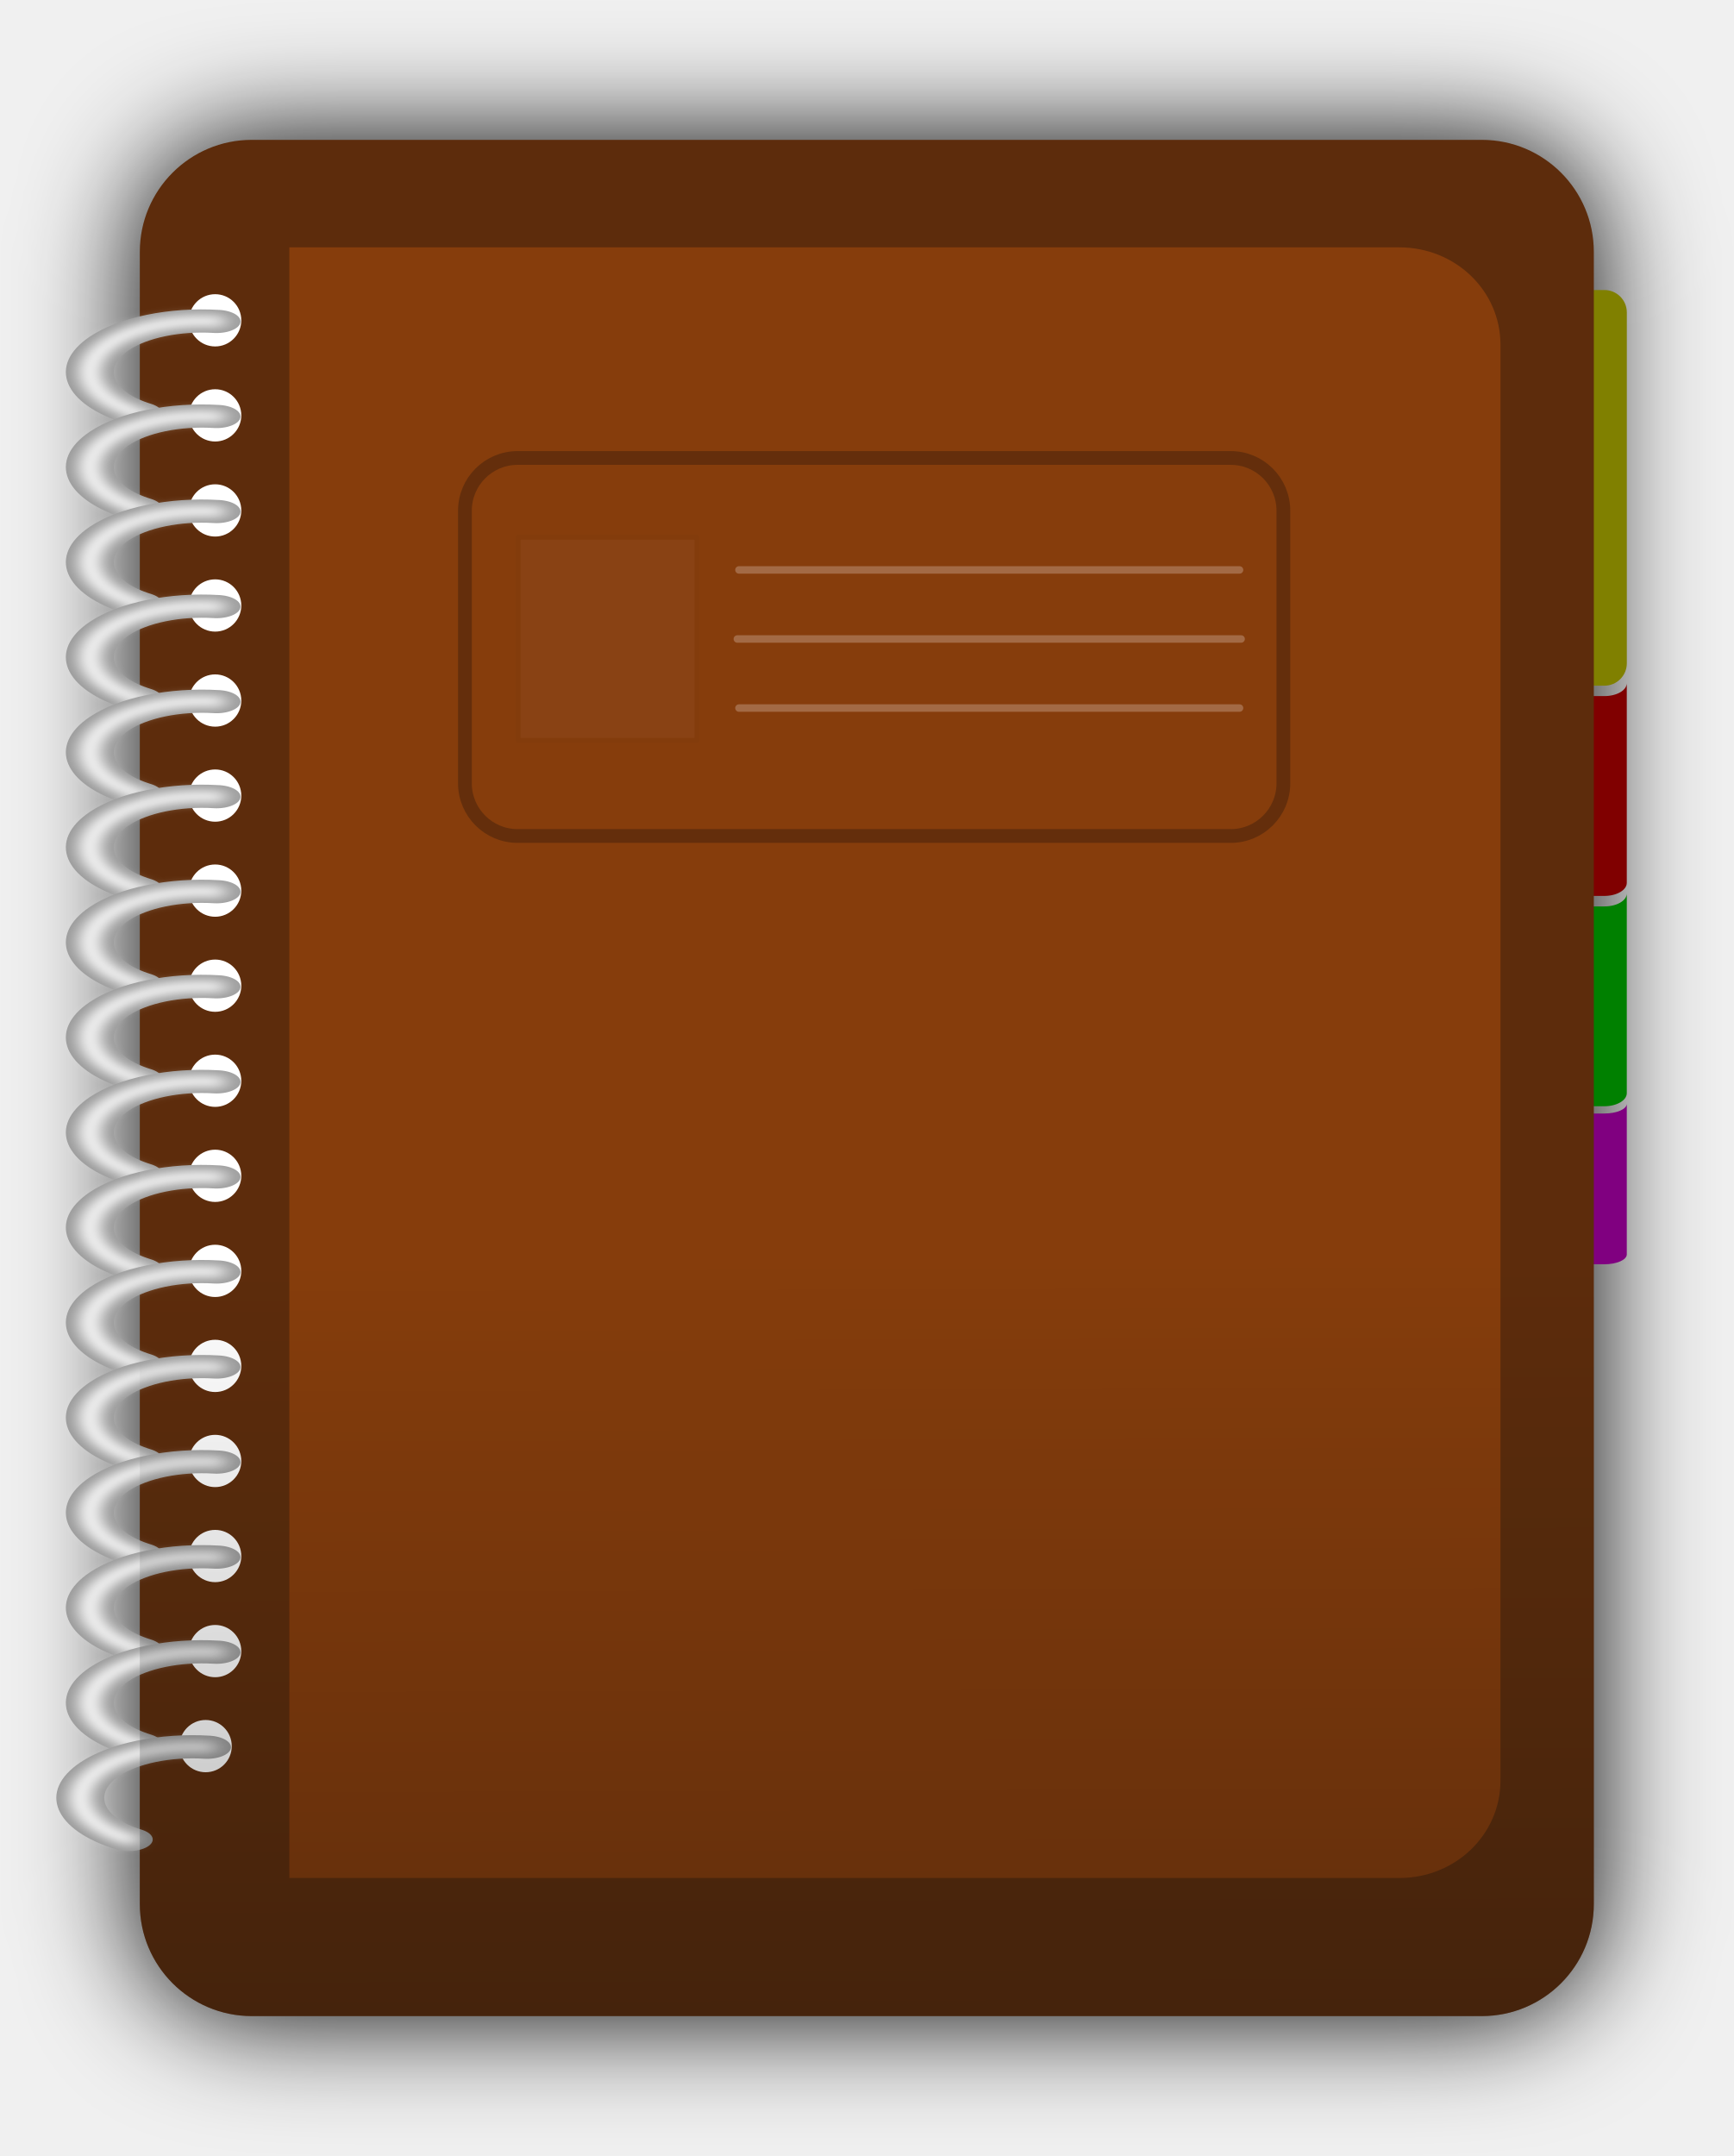
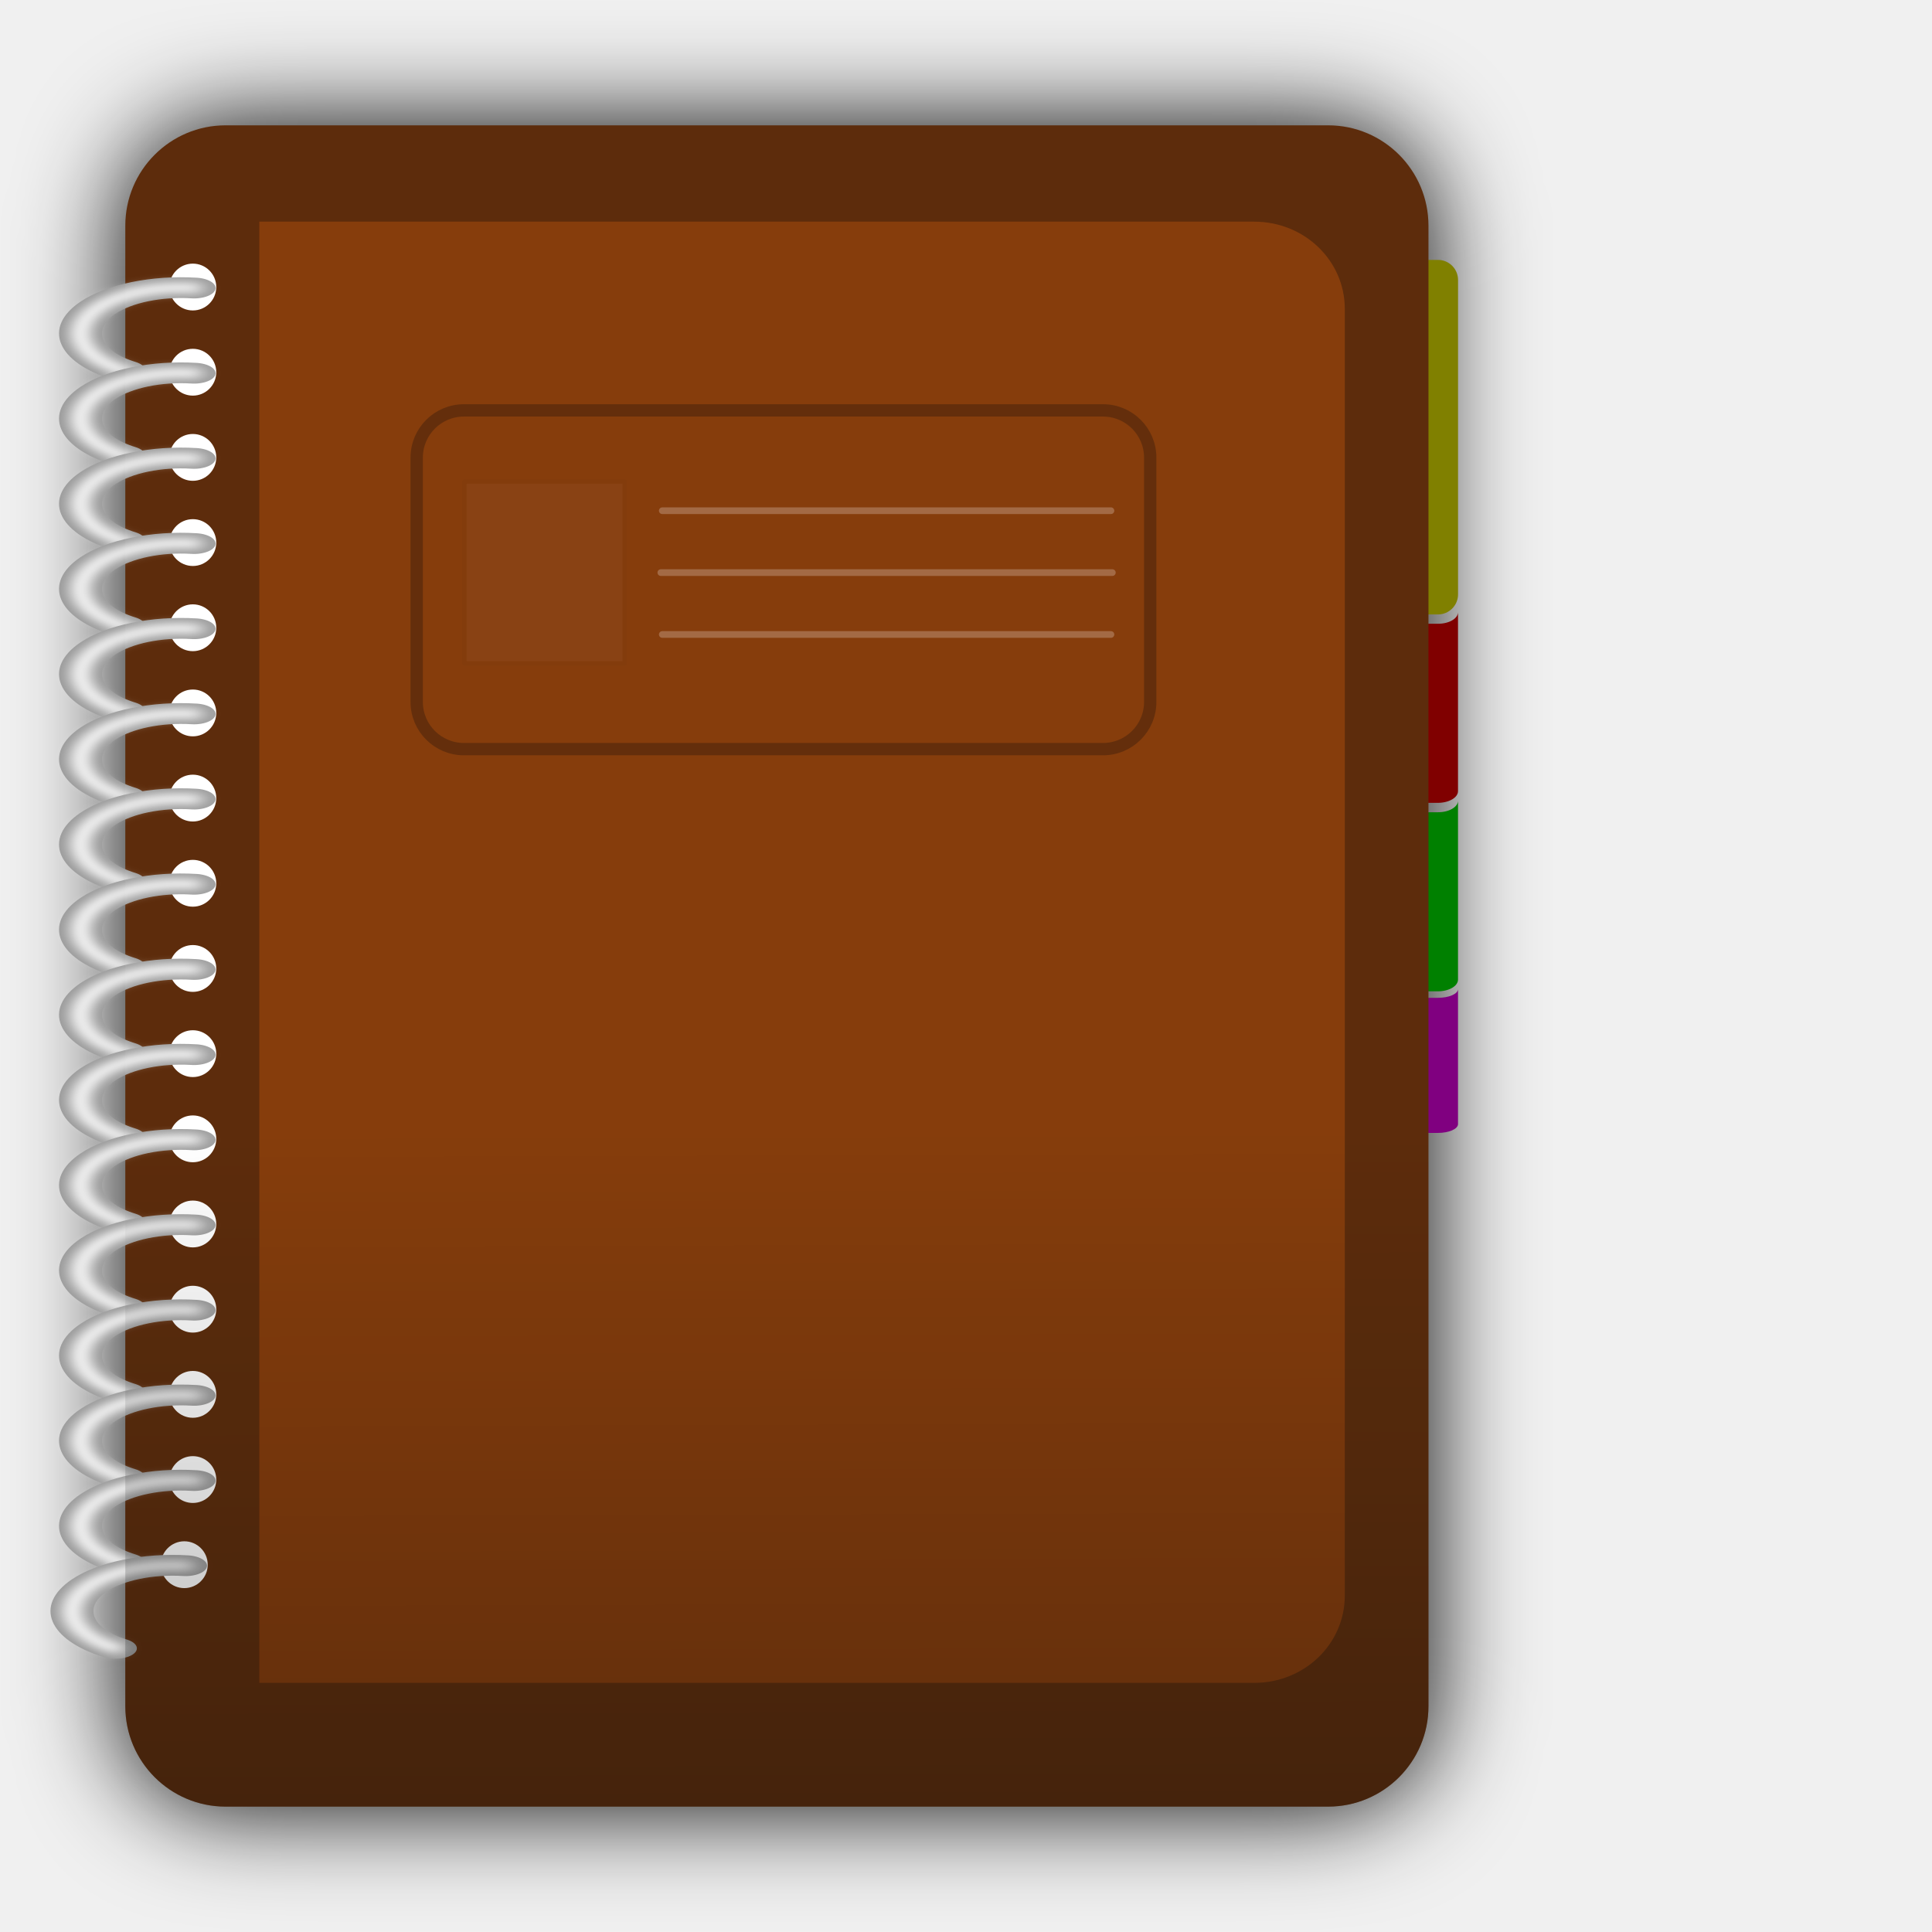
- <svg xmlns="http://www.w3.org/2000/svg" id="svg2" viewBox="0 0 150.51 187.14" version="1.1">
+ <svg xmlns="http://www.w3.org/2000/svg" id="svg2" viewBox="0 0 187.14 187.14" version="1.1">
  <defs id="defs4">
    <filter id="filter3788" height="1.484" width="1.174" color-interpolation-filters="sRGB" y="-.242" x="-.087">
      <feGaussianBlur id="feGaussianBlur3790" stdDeviation="4.957" />
    </filter>
    <filter id="filter4057" color-interpolation-filters="sRGB">
      <feGaussianBlur id="feGaussianBlur4059" stdDeviation="12.237" />
    </filter>
    <linearGradient id="linearGradient4143" y2="476.36" gradientUnits="userSpaceOnUse" x2="515.66" y1="727.92" x1="516.44">
      <stop id="stop4013" style="stop-color:#000000;stop-opacity:.469" offset="0" />
      <stop id="stop4015" style="stop-color:#000000;stop-opacity:0" offset="1" />
    </linearGradient>
  </defs>
  <g id="layer1" transform="translate(-3.7402 -7.0113)">
    <g id="g4061" transform="matrix(.41341 0 0 .41341 -127.93 -80.191)">
      <rect id="rect4055" style="filter:url(#filter4057);fill-rule:evenodd;fill:#000000" ry="23.51" height="393.93" width="305.33" y="240.3" x="347.86" />
      <rect id="rect4019" style="fill-rule:evenodd;fill:#808000" ry="4.702" height="83.069" width="13.322" y="271.83" x="646.8" />
      <path id="rect4021" d="m646.8 354.36v41.937c0 1.515 2.083 2.745 4.688 2.745h3.906c2.605 0 4.719-1.23 4.719-2.745v-41.937c0 1.515-2.114 2.727-4.719 2.727h-3.906c-2.605 0-4.688-1.211-4.688-2.727z" style="fill-rule:evenodd;fill:#800000" />
      <path id="path4026" style="fill-rule:evenodd;fill:#008000" d="m646.8 398.52v41.937c0 1.515 2.083 2.745 4.688 2.745h3.906c2.605 0 4.719-1.23 4.719-2.745v-41.937c0 1.515-2.114 2.727-4.719 2.727h-3.906c-2.605 0-4.688-1.211-4.688-2.727z" />
      <path id="path4032" d="m646.8 442.67v31.64c0 1.143 2.083 2.071 4.688 2.071h3.906c2.605 0 4.719-0.928 4.719-2.071v-31.64c0 1.143-2.114 2.057-4.719 2.057h-3.906c-2.605 0-4.688-0.914-4.688-2.057z" style="fill-rule:evenodd;fill:#800080" />
      <rect id="rect2985" style="fill-rule:evenodd;fill:#552200" ry="23.51" height="393.93" width="305.33" y="240.3" x="347.86" />
      <g id="g3917" transform="translate(0,6)">
        <g id="g3792" transform="translate(2.7429 -.00011726)">
          <path id="path3780" style="fill-rule:evenodd;fill:#ffffff" d="m409.08 317.28c0 2.597-2.105 4.702-4.702 4.702-2.597 0-4.702-2.105-4.702-4.702 0-2.597 2.105-4.702 4.702-4.702 2.597 0 4.702 2.105 4.702 4.702z" transform="matrix(1.1667 0 0 1.1667 -110.85 -97.982)" />
          <path id="path3766" style="stroke:#999999;stroke-linecap:round;stroke-width:25.146;fill:none" d="m234.72 306.72c-19.003 25.071-53.536 29.028-77.132 8.838-16.274-13.925-23.69-36.464-19.125-58.129" transform="matrix(.033477 .19292 -.39889 .01619 459.28 241.54)" />
          <path id="path3782" style="filter:url(#filter3788);stroke:#ffffff;stroke-linecap:round;stroke-width:10.777;fill:none" d="m234.72 306.72c-19.003 25.071-53.536 29.028-77.132 8.838-16.274-13.925-23.69-36.464-19.125-58.129" transform="matrix(.033477 .19292 -.39889 .01619 459.28 241.54)" />
        </g>
        <g id="g3797" transform="translate(2.7429 19.957)">
          <path id="path3799" style="fill-rule:evenodd;fill:#ffffff" d="m409.08 317.28c0 2.597-2.105 4.702-4.702 4.702-2.597 0-4.702-2.105-4.702-4.702 0-2.597 2.105-4.702 4.702-4.702 2.597 0 4.702 2.105 4.702 4.702z" transform="matrix(1.1667 0 0 1.1667 -110.85 -97.982)" />
          <path id="path3801" style="stroke:#999999;stroke-linecap:round;stroke-width:25.146;fill:none" d="m234.72 306.72c-19.003 25.071-53.536 29.028-77.132 8.838-16.274-13.925-23.69-36.464-19.125-58.129" transform="matrix(.033477 .19292 -.39889 .01619 459.28 241.54)" />
          <path id="path3803" style="filter:url(#filter3788);stroke:#ffffff;stroke-linecap:round;stroke-width:10.777;fill:none" d="m234.72 306.72c-19.003 25.071-53.536 29.028-77.132 8.838-16.274-13.925-23.69-36.464-19.125-58.129" transform="matrix(.033477 .19292 -.39889 .01619 459.28 241.54)" />
        </g>
        <g id="g3805" transform="translate(2.7429 39.915)">
          <path id="path3807" style="fill-rule:evenodd;fill:#ffffff" d="m409.08 317.28c0 2.597-2.105 4.702-4.702 4.702-2.597 0-4.702-2.105-4.702-4.702 0-2.597 2.105-4.702 4.702-4.702 2.597 0 4.702 2.105 4.702 4.702z" transform="matrix(1.1667 0 0 1.1667 -110.85 -97.982)" />
          <path id="path3809" style="stroke:#999999;stroke-linecap:round;stroke-width:25.146;fill:none" d="m234.72 306.72c-19.003 25.071-53.536 29.028-77.132 8.838-16.274-13.925-23.69-36.464-19.125-58.129" transform="matrix(.033477 .19292 -.39889 .01619 459.28 241.54)" />
          <path id="path3811" style="filter:url(#filter3788);stroke:#ffffff;stroke-linecap:round;stroke-width:10.777;fill:none" d="m234.72 306.72c-19.003 25.071-53.536 29.028-77.132 8.838-16.274-13.925-23.69-36.464-19.125-58.129" transform="matrix(.033477 .19292 -.39889 .01619 459.28 241.54)" />
        </g>
        <g id="g3821" transform="translate(2.7429 59.872)">
          <path id="path3823" style="fill-rule:evenodd;fill:#ffffff" d="m409.08 317.28c0 2.597-2.105 4.702-4.702 4.702-2.597 0-4.702-2.105-4.702-4.702 0-2.597 2.105-4.702 4.702-4.702 2.597 0 4.702 2.105 4.702 4.702z" transform="matrix(1.1667 0 0 1.1667 -110.85 -97.982)" />
          <path id="path3825" style="stroke:#999999;stroke-linecap:round;stroke-width:25.146;fill:none" d="m234.72 306.72c-19.003 25.071-53.536 29.028-77.132 8.838-16.274-13.925-23.69-36.464-19.125-58.129" transform="matrix(.033477 .19292 -.39889 .01619 459.28 241.54)" />
          <path id="path3827" style="filter:url(#filter3788);stroke:#ffffff;stroke-linecap:round;stroke-width:10.777;fill:none" d="m234.72 306.72c-19.003 25.071-53.536 29.028-77.132 8.838-16.274-13.925-23.69-36.464-19.125-58.129" transform="matrix(.033477 .19292 -.39889 .01619 459.28 241.54)" />
        </g>
        <g id="g3829" transform="translate(2.7429 79.83)">
          <path id="path3831" style="fill-rule:evenodd;fill:#ffffff" d="m409.08 317.28c0 2.597-2.105 4.702-4.702 4.702-2.597 0-4.702-2.105-4.702-4.702 0-2.597 2.105-4.702 4.702-4.702 2.597 0 4.702 2.105 4.702 4.702z" transform="matrix(1.1667 0 0 1.1667 -110.85 -97.982)" />
          <path id="path3833" style="stroke:#999999;stroke-linecap:round;stroke-width:25.146;fill:none" d="m234.72 306.72c-19.003 25.071-53.536 29.028-77.132 8.838-16.274-13.925-23.69-36.464-19.125-58.129" transform="matrix(.033477 .19292 -.39889 .01619 459.28 241.54)" />
          <path id="path3835" style="filter:url(#filter3788);stroke:#ffffff;stroke-linecap:round;stroke-width:10.777;fill:none" d="m234.72 306.72c-19.003 25.071-53.536 29.028-77.132 8.838-16.274-13.925-23.69-36.464-19.125-58.129" transform="matrix(.033477 .19292 -.39889 .01619 459.28 241.54)" />
        </g>
        <g id="g3837" transform="translate(2.7429 99.787)">
          <path id="path3839" style="fill-rule:evenodd;fill:#ffffff" d="m409.08 317.28c0 2.597-2.105 4.702-4.702 4.702-2.597 0-4.702-2.105-4.702-4.702 0-2.597 2.105-4.702 4.702-4.702 2.597 0 4.702 2.105 4.702 4.702z" transform="matrix(1.1667 0 0 1.1667 -110.85 -97.982)" />
          <path id="path3841" style="stroke:#999999;stroke-linecap:round;stroke-width:25.146;fill:none" d="m234.72 306.72c-19.003 25.071-53.536 29.028-77.132 8.838-16.274-13.925-23.69-36.464-19.125-58.129" transform="matrix(.033477 .19292 -.39889 .01619 459.28 241.54)" />
          <path id="path3843" style="filter:url(#filter3788);stroke:#ffffff;stroke-linecap:round;stroke-width:10.777;fill:none" d="m234.72 306.72c-19.003 25.071-53.536 29.028-77.132 8.838-16.274-13.925-23.69-36.464-19.125-58.129" transform="matrix(.033477 .19292 -.39889 .01619 459.28 241.54)" />
        </g>
        <g id="g3845" transform="translate(2.7429 119.74)">
          <path id="path3847" style="fill-rule:evenodd;fill:#ffffff" d="m409.08 317.28c0 2.597-2.105 4.702-4.702 4.702-2.597 0-4.702-2.105-4.702-4.702 0-2.597 2.105-4.702 4.702-4.702 2.597 0 4.702 2.105 4.702 4.702z" transform="matrix(1.1667 0 0 1.1667 -110.85 -97.982)" />
          <path id="path3849" style="stroke:#999999;stroke-linecap:round;stroke-width:25.146;fill:none" d="m234.72 306.72c-19.003 25.071-53.536 29.028-77.132 8.838-16.274-13.925-23.69-36.464-19.125-58.129" transform="matrix(.033477 .19292 -.39889 .01619 459.28 241.54)" />
          <path id="path3851" style="filter:url(#filter3788);stroke:#ffffff;stroke-linecap:round;stroke-width:10.777;fill:none" d="m234.72 306.72c-19.003 25.071-53.536 29.028-77.132 8.838-16.274-13.925-23.69-36.464-19.125-58.129" transform="matrix(.033477 .19292 -.39889 .01619 459.28 241.54)" />
        </g>
        <g id="g3853" transform="translate(2.7429 139.7)">
          <path id="path3855" style="fill-rule:evenodd;fill:#ffffff" d="m409.08 317.28c0 2.597-2.105 4.702-4.702 4.702-2.597 0-4.702-2.105-4.702-4.702 0-2.597 2.105-4.702 4.702-4.702 2.597 0 4.702 2.105 4.702 4.702z" transform="matrix(1.1667 0 0 1.1667 -110.85 -97.982)" />
          <path id="path3857" style="stroke:#999999;stroke-linecap:round;stroke-width:25.146;fill:none" d="m234.72 306.72c-19.003 25.071-53.536 29.028-77.132 8.838-16.274-13.925-23.69-36.464-19.125-58.129" transform="matrix(.033477 .19292 -.39889 .01619 459.28 241.54)" />
          <path id="path3859" style="filter:url(#filter3788);stroke:#ffffff;stroke-linecap:round;stroke-width:10.777;fill:none" d="m234.72 306.72c-19.003 25.071-53.536 29.028-77.132 8.838-16.274-13.925-23.69-36.464-19.125-58.129" transform="matrix(.033477 .19292 -.39889 .01619 459.28 241.54)" />
        </g>
        <g id="g3861" transform="translate(2.7429 159.66)">
          <path id="path3863" style="fill-rule:evenodd;fill:#ffffff" d="m409.08 317.28c0 2.597-2.105 4.702-4.702 4.702-2.597 0-4.702-2.105-4.702-4.702 0-2.597 2.105-4.702 4.702-4.702 2.597 0 4.702 2.105 4.702 4.702z" transform="matrix(1.1667 0 0 1.1667 -110.85 -97.982)" />
          <path id="path3865" style="stroke:#999999;stroke-linecap:round;stroke-width:25.146;fill:none" d="m234.72 306.72c-19.003 25.071-53.536 29.028-77.132 8.838-16.274-13.925-23.69-36.464-19.125-58.129" transform="matrix(.033477 .19292 -.39889 .01619 459.28 241.54)" />
          <path id="path3867" style="filter:url(#filter3788);stroke:#ffffff;stroke-linecap:round;stroke-width:10.777;fill:none" d="m234.72 306.72c-19.003 25.071-53.536 29.028-77.132 8.838-16.274-13.925-23.69-36.464-19.125-58.129" transform="matrix(.033477 .19292 -.39889 .01619 459.28 241.54)" />
        </g>
        <g id="g3869" transform="translate(2.7429 179.62)">
          <path id="path3871" style="fill-rule:evenodd;fill:#ffffff" d="m409.08 317.28c0 2.597-2.105 4.702-4.702 4.702-2.597 0-4.702-2.105-4.702-4.702 0-2.597 2.105-4.702 4.702-4.702 2.597 0 4.702 2.105 4.702 4.702z" transform="matrix(1.1667 0 0 1.1667 -110.85 -97.982)" />
          <path id="path3873" style="stroke:#999999;stroke-linecap:round;stroke-width:25.146;fill:none" d="m234.72 306.72c-19.003 25.071-53.536 29.028-77.132 8.838-16.274-13.925-23.69-36.464-19.125-58.129" transform="matrix(.033477 .19292 -.39889 .01619 459.28 241.54)" />
          <path id="path3875" style="filter:url(#filter3788);stroke:#ffffff;stroke-linecap:round;stroke-width:10.777;fill:none" d="m234.72 306.72c-19.003 25.071-53.536 29.028-77.132 8.838-16.274-13.925-23.69-36.464-19.125-58.129" transform="matrix(.033477 .19292 -.39889 .01619 459.28 241.54)" />
        </g>
        <g id="g3877" transform="translate(2.7429 199.58)">
          <path id="path3879" style="fill-rule:evenodd;fill:#ffffff" d="m409.08 317.28c0 2.597-2.105 4.702-4.702 4.702-2.597 0-4.702-2.105-4.702-4.702 0-2.597 2.105-4.702 4.702-4.702 2.597 0 4.702 2.105 4.702 4.702z" transform="matrix(1.1667 0 0 1.1667 -110.85 -97.982)" />
          <path id="path3881" style="stroke:#999999;stroke-linecap:round;stroke-width:25.146;fill:none" d="m234.72 306.72c-19.003 25.071-53.536 29.028-77.132 8.838-16.274-13.925-23.69-36.464-19.125-58.129" transform="matrix(.033477 .19292 -.39889 .01619 459.28 241.54)" />
          <path id="path3883" style="filter:url(#filter3788);stroke:#ffffff;stroke-linecap:round;stroke-width:10.777;fill:none" d="m234.72 306.72c-19.003 25.071-53.536 29.028-77.132 8.838-16.274-13.925-23.69-36.464-19.125-58.129" transform="matrix(.033477 .19292 -.39889 .01619 459.28 241.54)" />
        </g>
        <g id="g3885" transform="translate(2.7429 219.53)">
          <path id="path3887" style="fill-rule:evenodd;fill:#ffffff" d="m409.08 317.28c0 2.597-2.105 4.702-4.702 4.702-2.597 0-4.702-2.105-4.702-4.702 0-2.597 2.105-4.702 4.702-4.702 2.597 0 4.702 2.105 4.702 4.702z" transform="matrix(1.1667 0 0 1.1667 -110.85 -97.982)" />
          <path id="path3889" style="stroke:#999999;stroke-linecap:round;stroke-width:25.146;fill:none" d="m234.72 306.72c-19.003 25.071-53.536 29.028-77.132 8.838-16.274-13.925-23.69-36.464-19.125-58.129" transform="matrix(.033477 .19292 -.39889 .01619 459.28 241.54)" />
          <path id="path3891" style="filter:url(#filter3788);stroke:#ffffff;stroke-linecap:round;stroke-width:10.777;fill:none" d="m234.72 306.72c-19.003 25.071-53.536 29.028-77.132 8.838-16.274-13.925-23.69-36.464-19.125-58.129" transform="matrix(.033477 .19292 -.39889 .01619 459.28 241.54)" />
        </g>
        <g id="g3893" transform="translate(2.7429 239.49)">
          <path id="path3895" style="fill-rule:evenodd;fill:#ffffff" d="m409.08 317.28c0 2.597-2.105 4.702-4.702 4.702-2.597 0-4.702-2.105-4.702-4.702 0-2.597 2.105-4.702 4.702-4.702 2.597 0 4.702 2.105 4.702 4.702z" transform="matrix(1.1667 0 0 1.1667 -110.85 -97.982)" />
          <path id="path3897" style="stroke:#999999;stroke-linecap:round;stroke-width:25.146;fill:none" d="m234.72 306.72c-19.003 25.071-53.536 29.028-77.132 8.838-16.274-13.925-23.69-36.464-19.125-58.129" transform="matrix(.033477 .19292 -.39889 .01619 459.28 241.54)" />
          <path id="path3899" style="filter:url(#filter3788);stroke:#ffffff;stroke-linecap:round;stroke-width:10.777;fill:none" d="m234.72 306.72c-19.003 25.071-53.536 29.028-77.132 8.838-16.274-13.925-23.69-36.464-19.125-58.129" transform="matrix(.033477 .19292 -.39889 .01619 459.28 241.54)" />
        </g>
        <g id="g3901" transform="translate(2.7429 259.45)">
          <path id="path3903" style="fill-rule:evenodd;fill:#ffffff" d="m409.08 317.28c0 2.597-2.105 4.702-4.702 4.702-2.597 0-4.702-2.105-4.702-4.702 0-2.597 2.105-4.702 4.702-4.702 2.597 0 4.702 2.105 4.702 4.702z" transform="matrix(1.1667 0 0 1.1667 -110.85 -97.982)" />
          <path id="path3905" style="stroke:#999999;stroke-linecap:round;stroke-width:25.146;fill:none" d="m234.72 306.72c-19.003 25.071-53.536 29.028-77.132 8.838-16.274-13.925-23.69-36.464-19.125-58.129" transform="matrix(.033477 .19292 -.39889 .01619 459.28 241.54)" />
          <path id="path3907" style="filter:url(#filter3788);stroke:#ffffff;stroke-linecap:round;stroke-width:10.777;fill:none" d="m234.72 306.72c-19.003 25.071-53.536 29.028-77.132 8.838-16.274-13.925-23.69-36.464-19.125-58.129" transform="matrix(.033477 .19292 -.39889 .01619 459.28 241.54)" />
        </g>
        <g id="g3909" transform="translate(2.7429 279.41)">
          <path id="path3911" style="fill-rule:evenodd;fill:#ffffff" d="m409.08 317.28c0 2.597-2.105 4.702-4.702 4.702-2.597 0-4.702-2.105-4.702-4.702 0-2.597 2.105-4.702 4.702-4.702 2.597 0 4.702 2.105 4.702 4.702z" transform="matrix(1.1667 0 0 1.1667 -110.85 -97.982)" />
          <path id="path3913" style="stroke:#999999;stroke-linecap:round;stroke-width:25.146;fill:none" d="m234.72 306.72c-19.003 25.071-53.536 29.028-77.132 8.838-16.274-13.925-23.69-36.464-19.125-58.129" transform="matrix(.033477 .19292 -.39889 .01619 459.28 241.54)" />
          <path id="path3915" style="filter:url(#filter3788);stroke:#ffffff;stroke-linecap:round;stroke-width:10.777;fill:none" d="m234.72 306.72c-19.003 25.071-53.536 29.028-77.132 8.838-16.274-13.925-23.69-36.464-19.125-58.129" transform="matrix(.033477 .19292 -.39889 .01619 459.28 241.54)" />
        </g>
        <g id="g3813" transform="translate(.74285 299.36)">
          <path id="path3815" style="fill-rule:evenodd;fill:#ffffff" d="m409.08 317.28c0 2.597-2.105 4.702-4.702 4.702-2.597 0-4.702-2.105-4.702-4.702 0-2.597 2.105-4.702 4.702-4.702 2.597 0 4.702 2.105 4.702 4.702z" transform="matrix(1.1667 0 0 1.1667 -110.85 -97.982)" />
          <path id="path3817" style="stroke:#999999;stroke-linecap:round;stroke-width:25.146;fill:none" d="m234.72 306.72c-19.003 25.071-53.536 29.028-77.132 8.838-16.274-13.925-23.69-36.464-19.125-58.129" transform="matrix(.033477 .19292 -.39889 .01619 459.28 241.54)" />
          <path id="path3819" style="filter:url(#filter3788);stroke:#ffffff;stroke-linecap:round;stroke-width:10.777;fill:none" d="m234.72 306.72c-19.003 25.071-53.536 29.028-77.132 8.838-16.274-13.925-23.69-36.464-19.125-58.129" transform="matrix(.033477 .19292 -.39889 .01619 459.28 241.54)" />
        </g>
      </g>
      <path id="rect3983" d="m379.26 262.87h233.11c11.754 0 21.217 9.113 21.217 20.433v301.5c0 11.32-9.463 20.433-21.217 20.433h-233.11z" style="fill-rule:evenodd;fill:#803300" />
      <rect id="rect3986" style="opacity:.423;stroke-linejoin:round;stroke:#2b1100;stroke-linecap:round;stroke-width:2.89;fill:none" ry="11.068" height="79.37" width="171.87" y="307.09" x="416.13" />
      <g id="g4004" style="opacity:.235">
        <rect id="rect3988" style="fill:#ffffff" transform="scale(1,-1)" ry=".784" height="1.567" width="106.69" y="-331.38" x="472.89" />
        <rect id="rect3990" ry=".784" style="fill:#ffffff" transform="scale(1,-1)" height="1.567" width="107.36" y="-345.88" x="472.55" />
        <rect id="rect3992" ry=".784" style="fill:#ffffff" transform="scale(1,-1)" height="1.567" width="106.69" y="-360.38" x="472.89" />
      </g>
      <rect id="rect3994" style="opacity:.042;stroke-linejoin:round;stroke:#2b1100;stroke-linecap:round;stroke-width:.989;fill:#cccccc" ry="0" height="42.597" width="37.518" y="323.77" x="427.32" />
      <rect id="rect4009" style="fill-rule:evenodd;fill:url(#linearGradient4143)" ry="23.51" height="393.93" width="305.33" y="240.3" x="347.86" />
      <rect id="rect4053" style="opacity:.047;fill-rule:evenodd;fill:#ffffff" ry="23.51" height="393.93" width="305.33" y="240.3" x="347.86" />
    </g>
  </g>
</svg>
